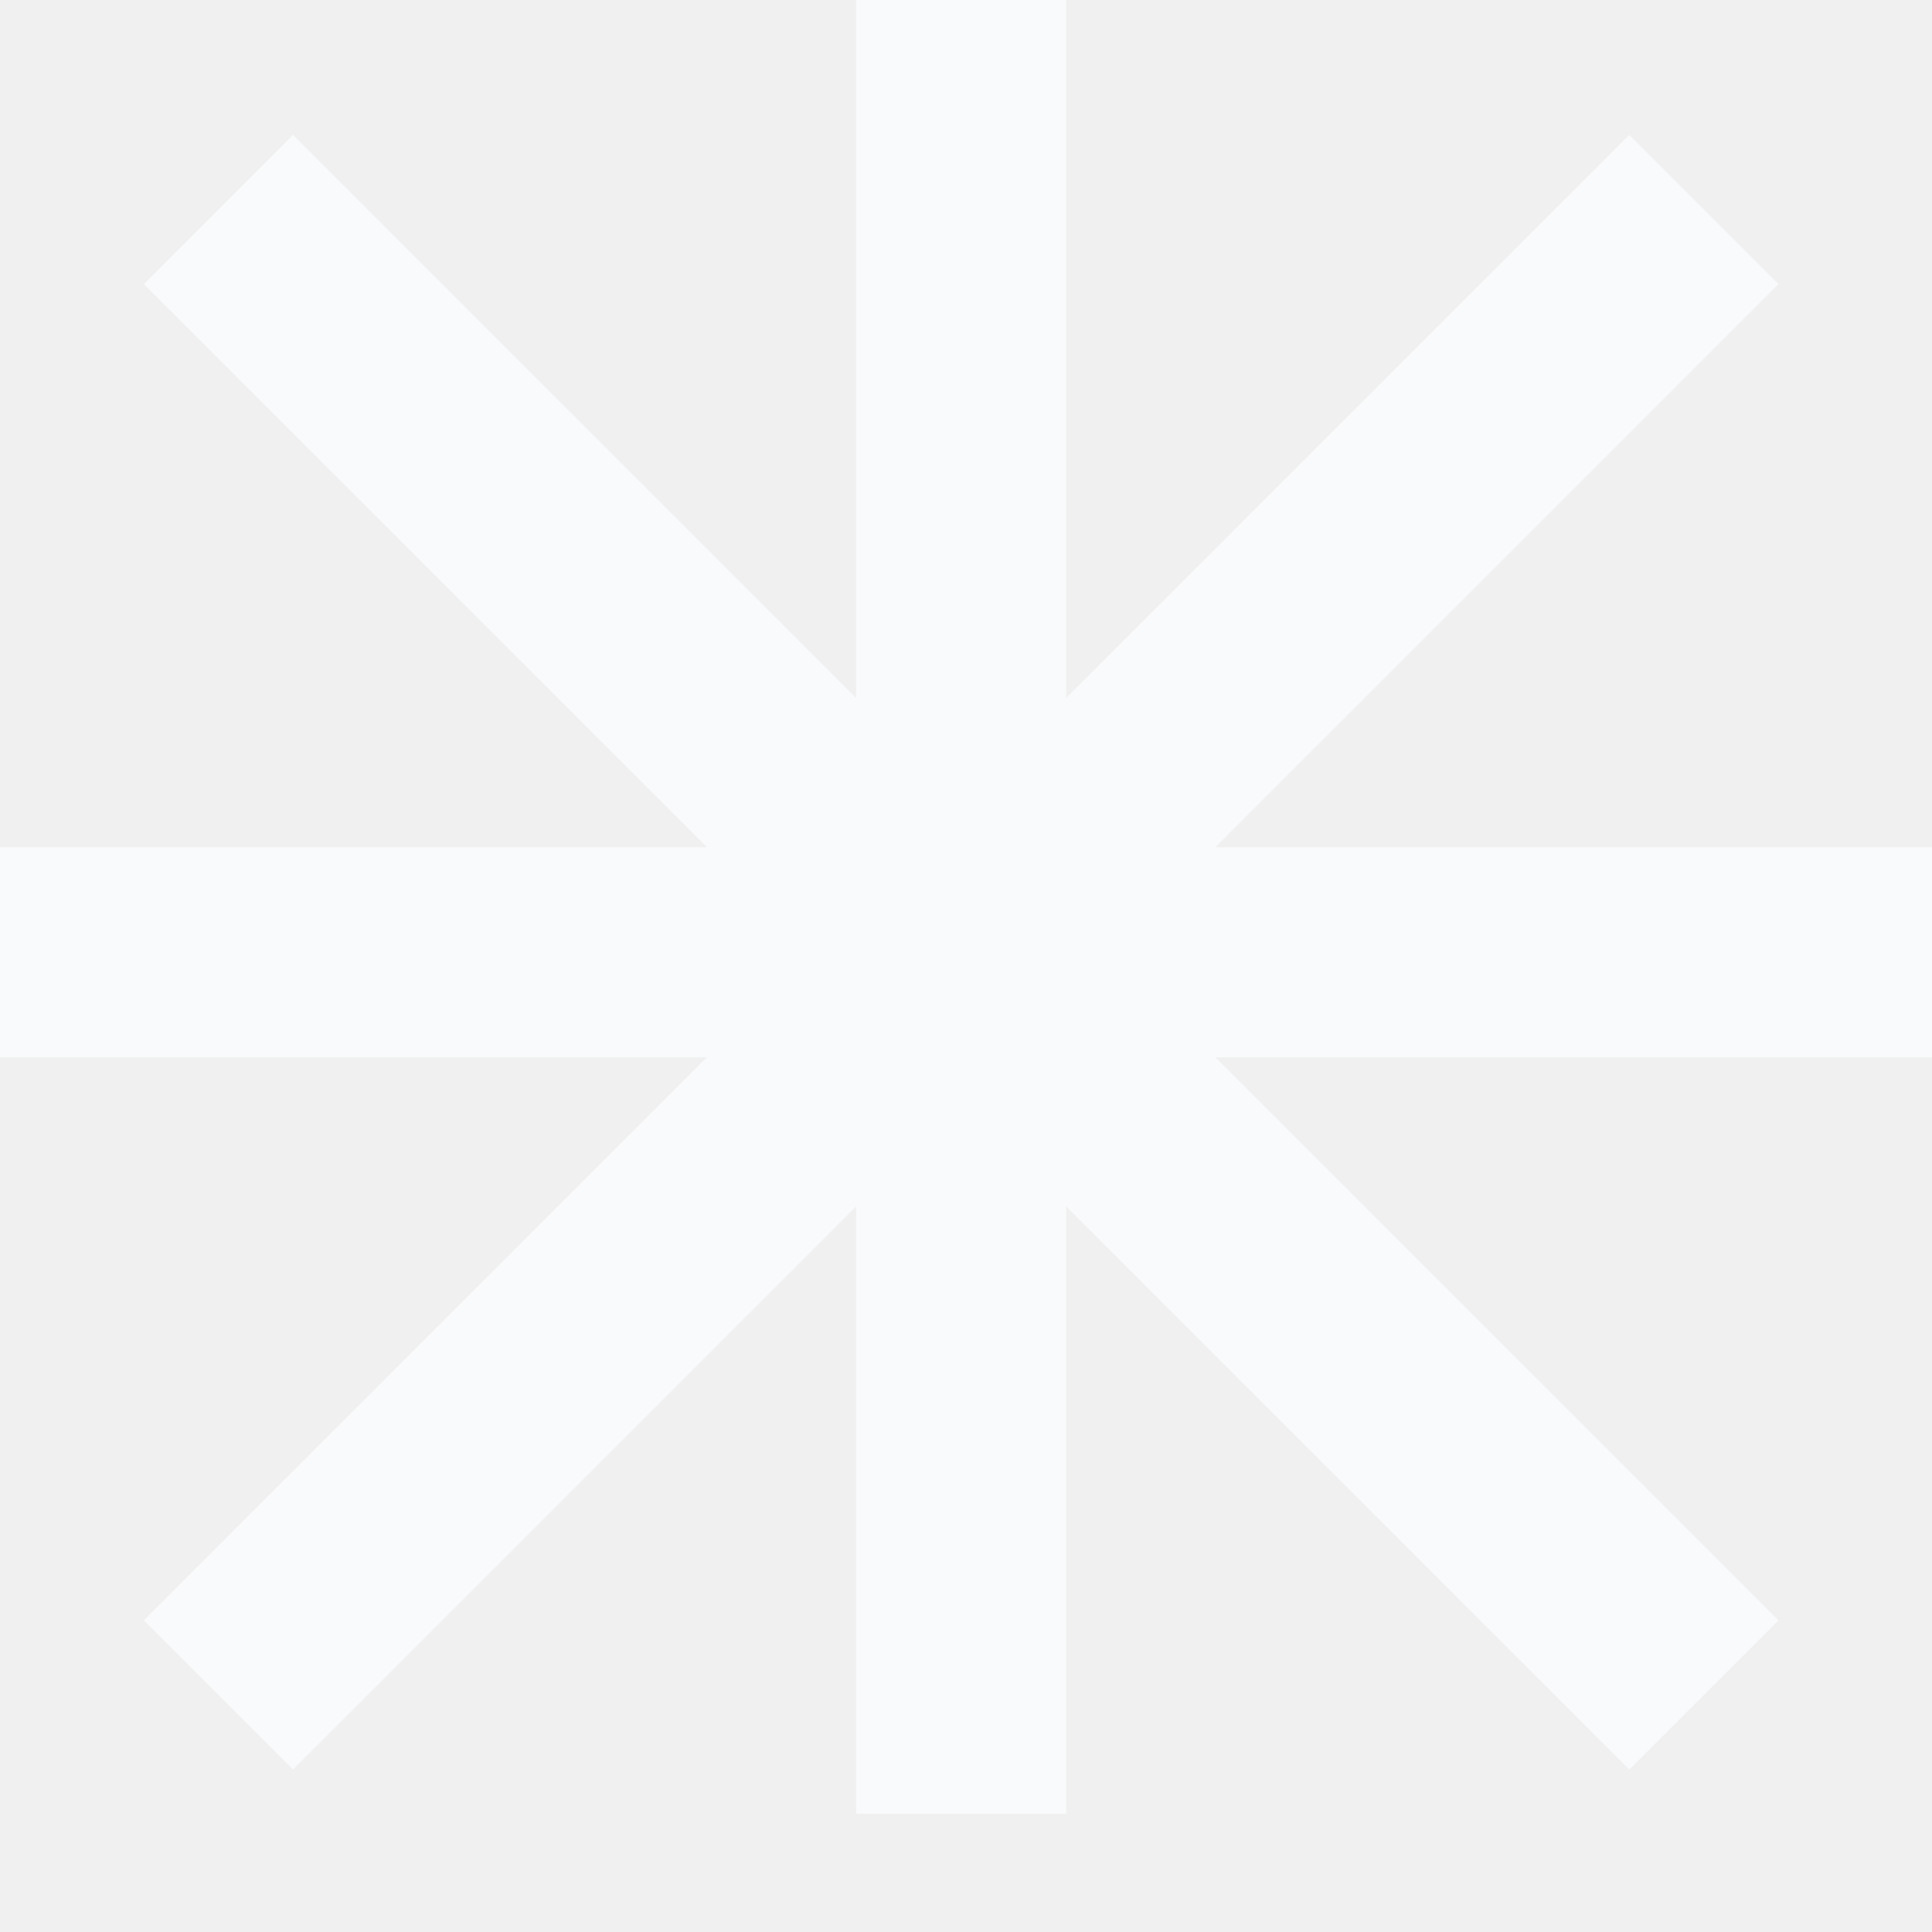
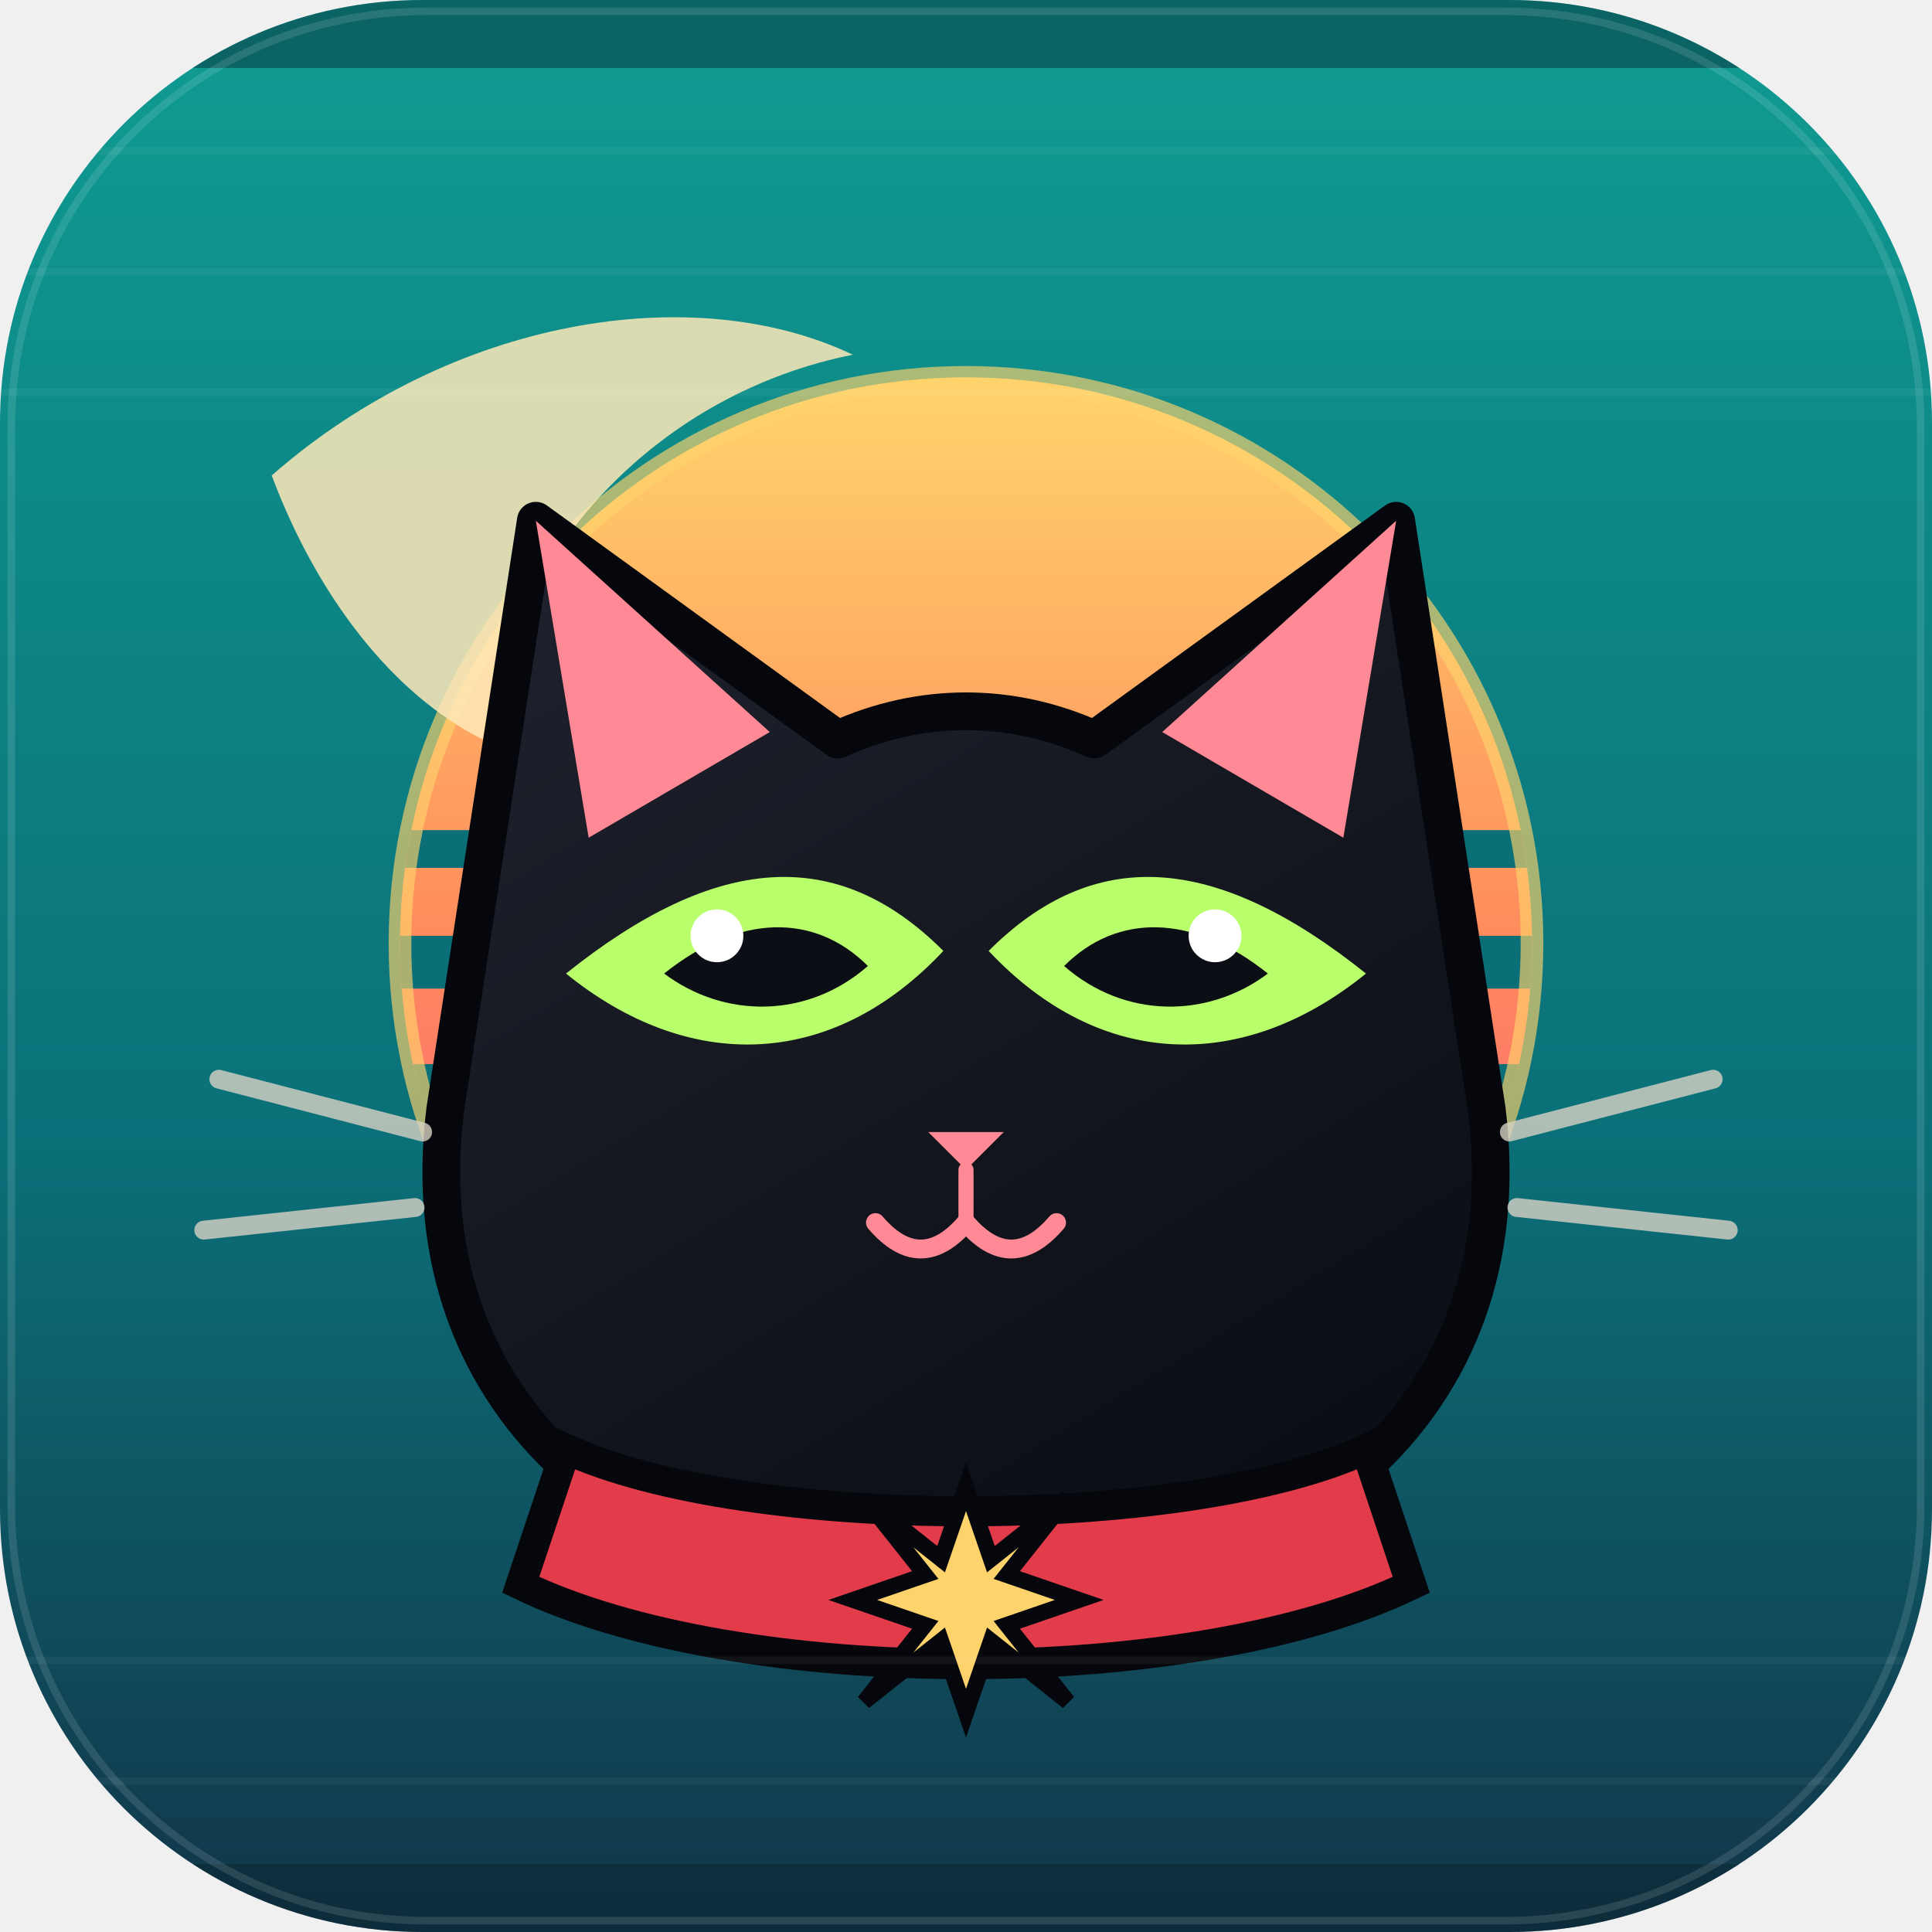
- <svg xmlns="http://www.w3.org/2000/svg" viewBox="0 0 80 80" role="img" aria-label="QuickWork">
-   <polygon fill="#f9fafb" points="35,51.1 35,80 45,80 45,51.1 71.8,77.9 78.9,70.8 52.1,44 90,44 90,34 52.1,34 78.9,7.2 71.8,0.1 45,26.9 45,-11 35,-11 35,26.9 8.2,0.1 1.1,7.2 27.9,34 -10,34 -10,44 27.9,44 1.1,70.8 8.2,77.9" transform="translate(5, 5.5) scale(0.87)" />
+ <svg xmlns="http://www.w3.org/2000/svg" viewBox="0 0 512 512">
+   <defs>
+     <clipPath id="tile">
+       <rect width="512" height="512" rx="112" />
+     </clipPath>
+     <linearGradient id="bg" x1="0" y1="0" x2="0" y2="1">
+       <stop offset="0" stop-color="#0f9c93" />
+       <stop offset="0.6" stop-color="#0b6f78" />
+       <stop offset="1" stop-color="#123448" />
+     </linearGradient>
+     <linearGradient id="sun" x1="0" y1="0" x2="0" y2="1">
+       <stop offset="0" stop-color="#ffd36b" />
+       <stop offset="0.5" stop-color="#ff8a5c" />
+       <stop offset="1" stop-color="#ff4d8d" />
+     </linearGradient>
+     <linearGradient id="cat" x1="0" y1="0" x2="0.6" y2="1">
+       <stop offset="0" stop-color="#20232e" />
+       <stop offset="1" stop-color="#0c0e15" />
+     </linearGradient>
+     <clipPath id="sunclip">
+       <circle cx="256" cy="250" r="150" />
+     </clipPath>
+   </defs>
+   <g clip-path="url(#tile)">
+     <rect width="512" height="512" fill="url(#bg)" />
+     <circle cx="256" cy="250" r="150" fill="url(#sun)" />
+     <g clip-path="url(#sunclip)" fill="#0b6f78">
+       <rect x="90" y="220" width="332" height="10" />
+       <rect x="90" y="248" width="332" height="14" />
+       <rect x="90" y="282" width="332" height="18" />
+       <rect x="90" y="320" width="332" height="22" />
+       <rect x="90" y="362" width="332" height="26" />
+     </g>
+     <circle cx="256" cy="250" r="150" fill="none" stroke="#ffd36b" stroke-width="6" opacity="0.65" />
+     <g transform="translate(256 256) scale(1) translate(-256 -256)">
+       <path d="M72 126 C120 84 184 74 226 94 C176 104 136 144 128 196 C104 184 84 158 72 126 Z" fill="#ffe9b8" opacity="0.85" />
+       <path d="M118 294 L142 138 L222 196 C244 186 268 186 290 196 L370 138 L394 294 C404 374 342 424 256 424 C170 424 108 374 118 294 Z" fill="url(#cat)" stroke="#05070c" stroke-width="10" stroke-linejoin="round" />
+       <path d="M142 138 L156 222 L204 194 Z" fill="#ff8a95" />
+       <path d="M370 138 L356 222 L308 194 Z" fill="#ff8a95" />
+       <path d="M150 258 C190 226 222 224 250 252 C220 284 182 284 150 258 Z" fill="#b9ff6b" />
+       <path d="M362 258 C322 226 290 224 262 252 C292 284 330 284 362 258 Z" fill="#b9ff6b" />
+       <path d="M176 258 C196 242 216 242 230 256 C214 270 192 270 176 258 Z" fill="#0c0e15" />
+       <path d="M336 258 C316 242 296 242 282 256 C298 270 320 270 336 258 Z" fill="#0c0e15" />
+       <circle cx="190" cy="248" r="7" fill="#fff" />
+       <circle cx="322" cy="248" r="7" fill="#fff" />
+       <path d="M246 300 L256 310 L266 300 Z" fill="#ff8a95" />
+       <path d="M256 310 L256 324" stroke="#ff8a95" stroke-width="4" stroke-linecap="round" />
+       <path d="M232 324 Q244 338 256 324 Q268 338 280 324" fill="none" stroke="#ff8a95" stroke-width="5" stroke-linecap="round" />
+       <g stroke="#d8d2c4" stroke-width="5" stroke-linecap="round" opacity="0.8">
+         <path d="M112 300 L58 286" />
+         <path d="M110 320 L54 326" />
+         <path d="M400 300 L454 286" />
+         <path d="M402 320 L458 326" />
+       </g>
+       <path d="M150 384 C198 406 314 406 362 384 L374 420 C316 448 196 448 138 420 Z" fill="#e23b4a" stroke="#05070c" stroke-width="8" />
+       <g transform="translate(256 424) scale(0.3)">
+         <path d="M0 -100 L22 -36 L90 -90 L36 -22 L100 0 L36 22 L90 90 L22 36 L0 100 L-22 36 L-90 90 L-36 22 L-100 0 L-36 -22 L-90 -90 L-22 -36 Z" fill="#ffd36b" stroke="#05070c" stroke-width="14" />
+       </g>
+     </g>
+     <g stroke="#ffffff" stroke-opacity="0.05" stroke-width="2">
+       <path d="M0 40 H512" />
+       <path d="M0 72 H512" />
+       <path d="M0 104 H512" />
+       <path d="M0 440 H512" />
+       <path d="M0 472 H512" />
+     </g>
+     <rect x="0" y="0" width="512" height="18" fill="#06222b" opacity="0.45" />
+     <rect x="0" y="494" width="512" height="18" fill="#06222b" opacity="0.45" />
+   </g>
+   <rect x="3" y="3" width="506" height="506" rx="110" fill="none" stroke="#fff" stroke-opacity="0.12" stroke-width="2" />
</svg>
